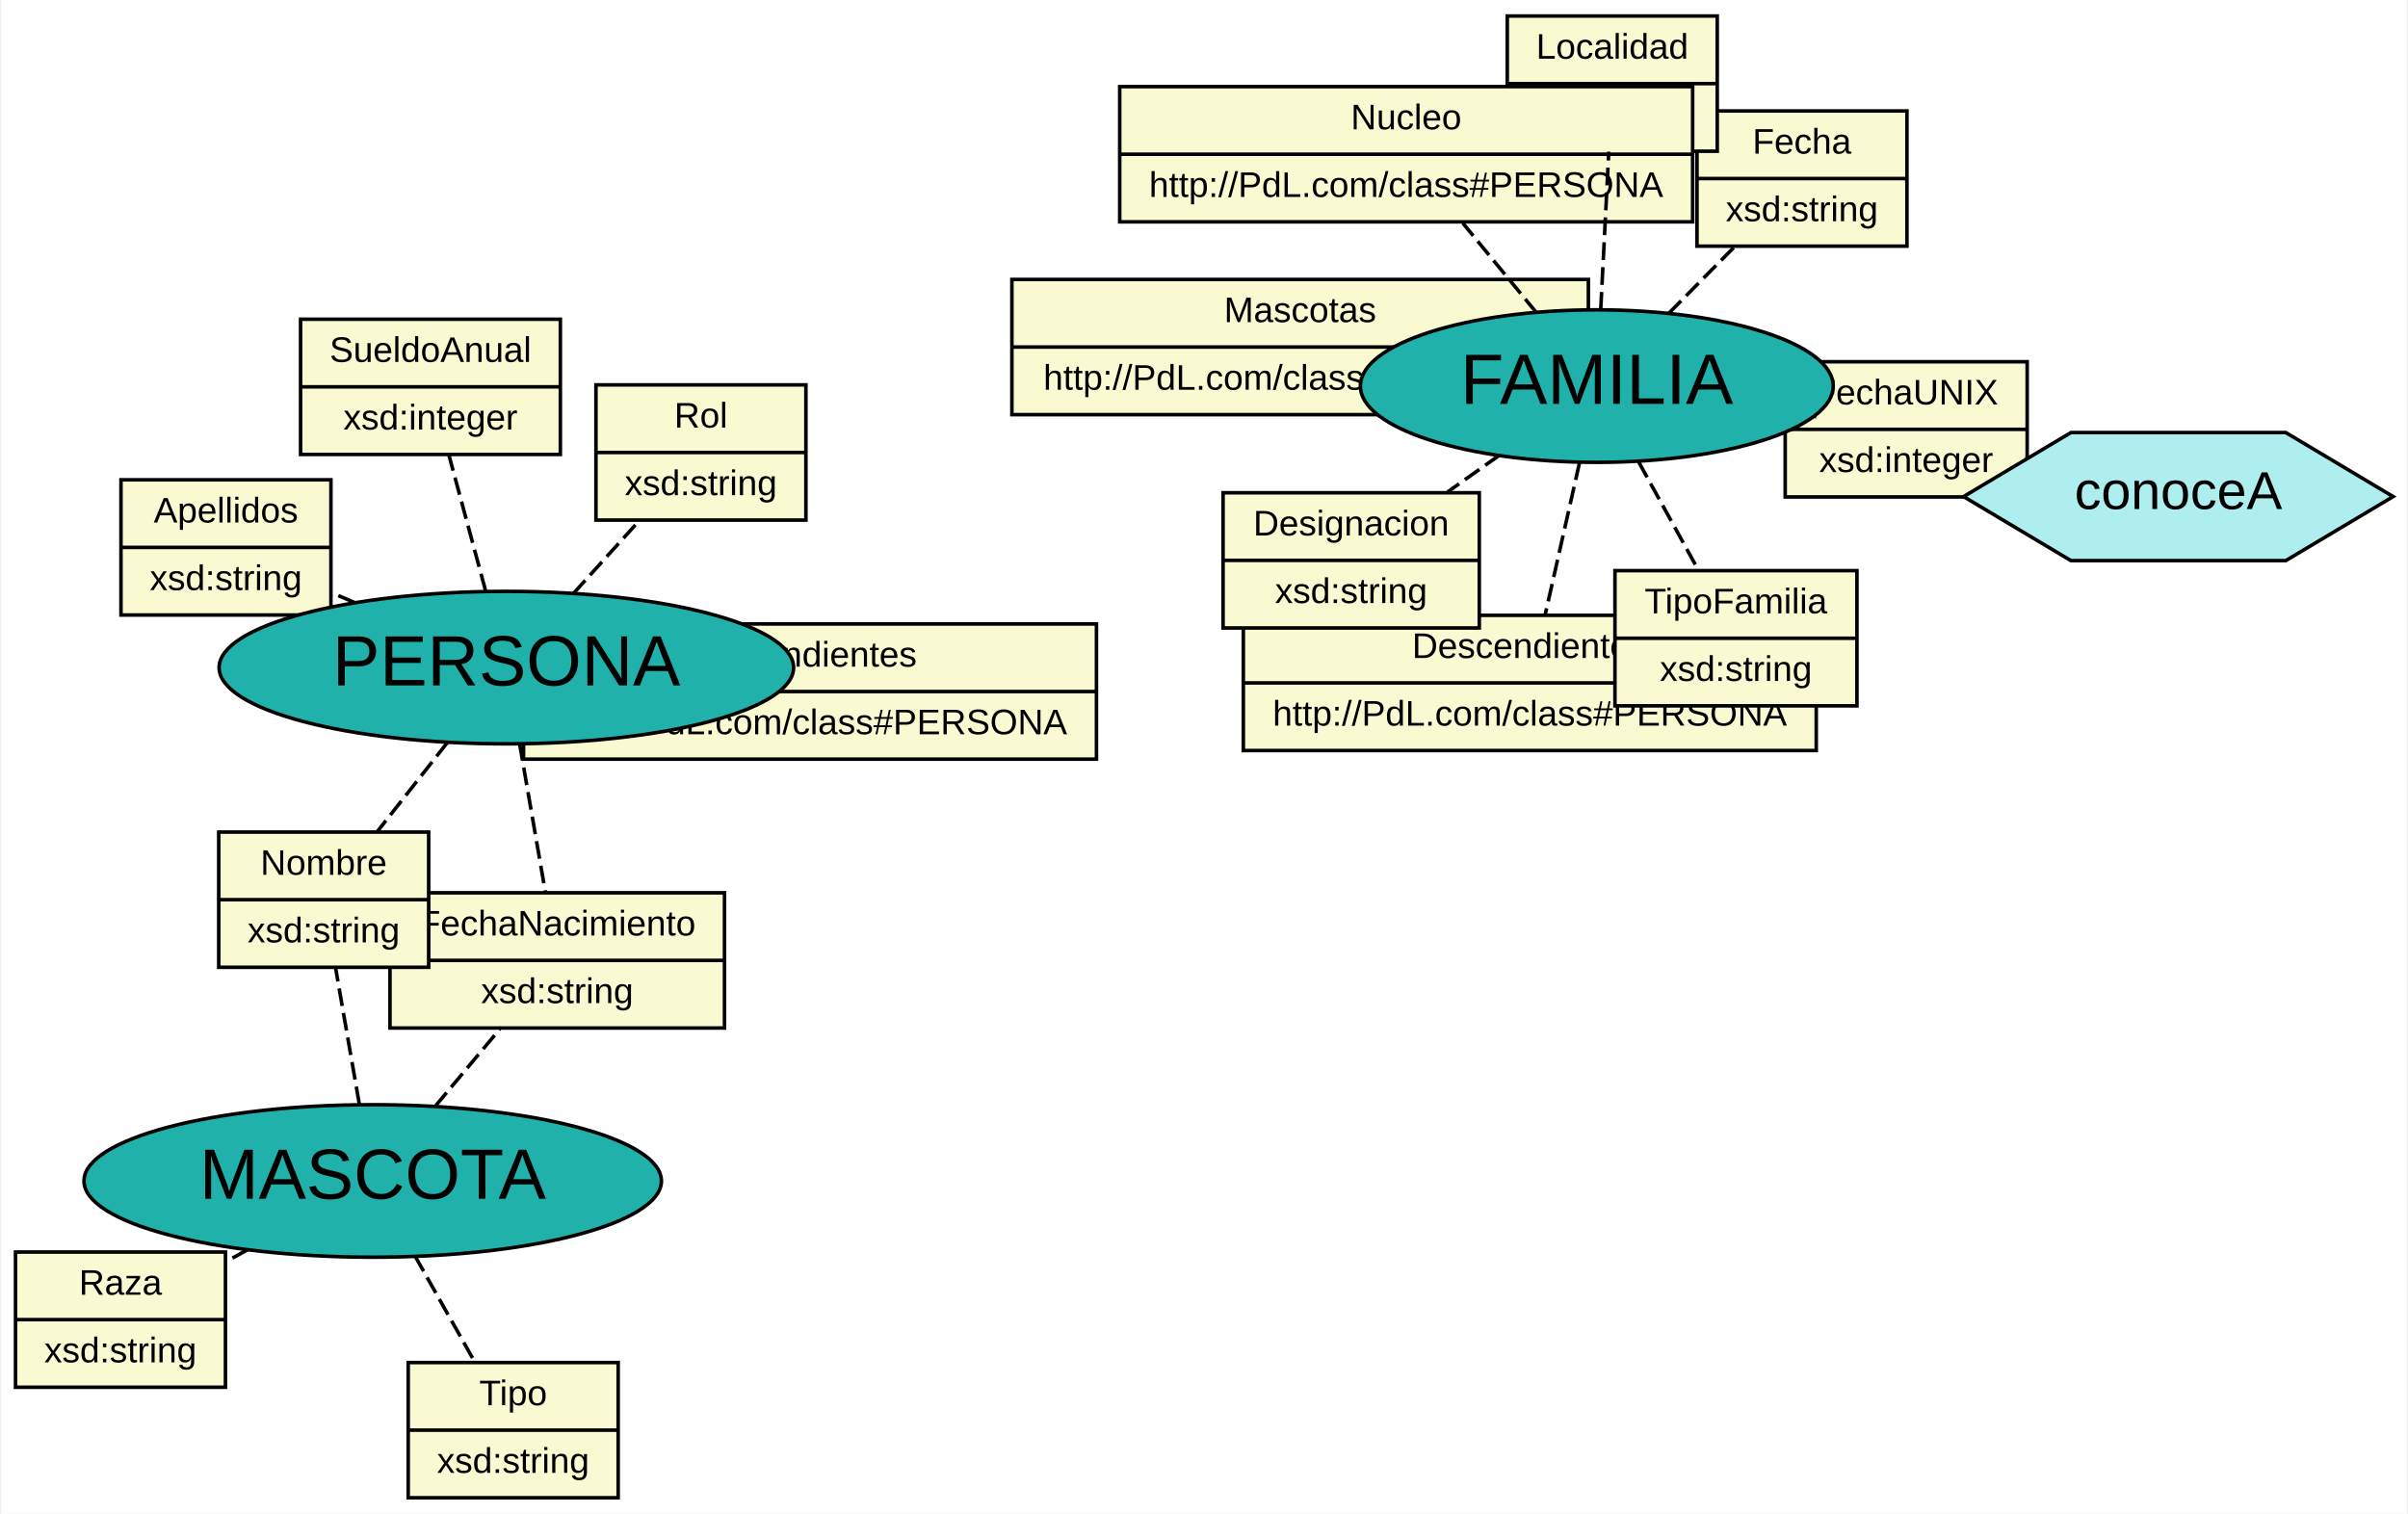
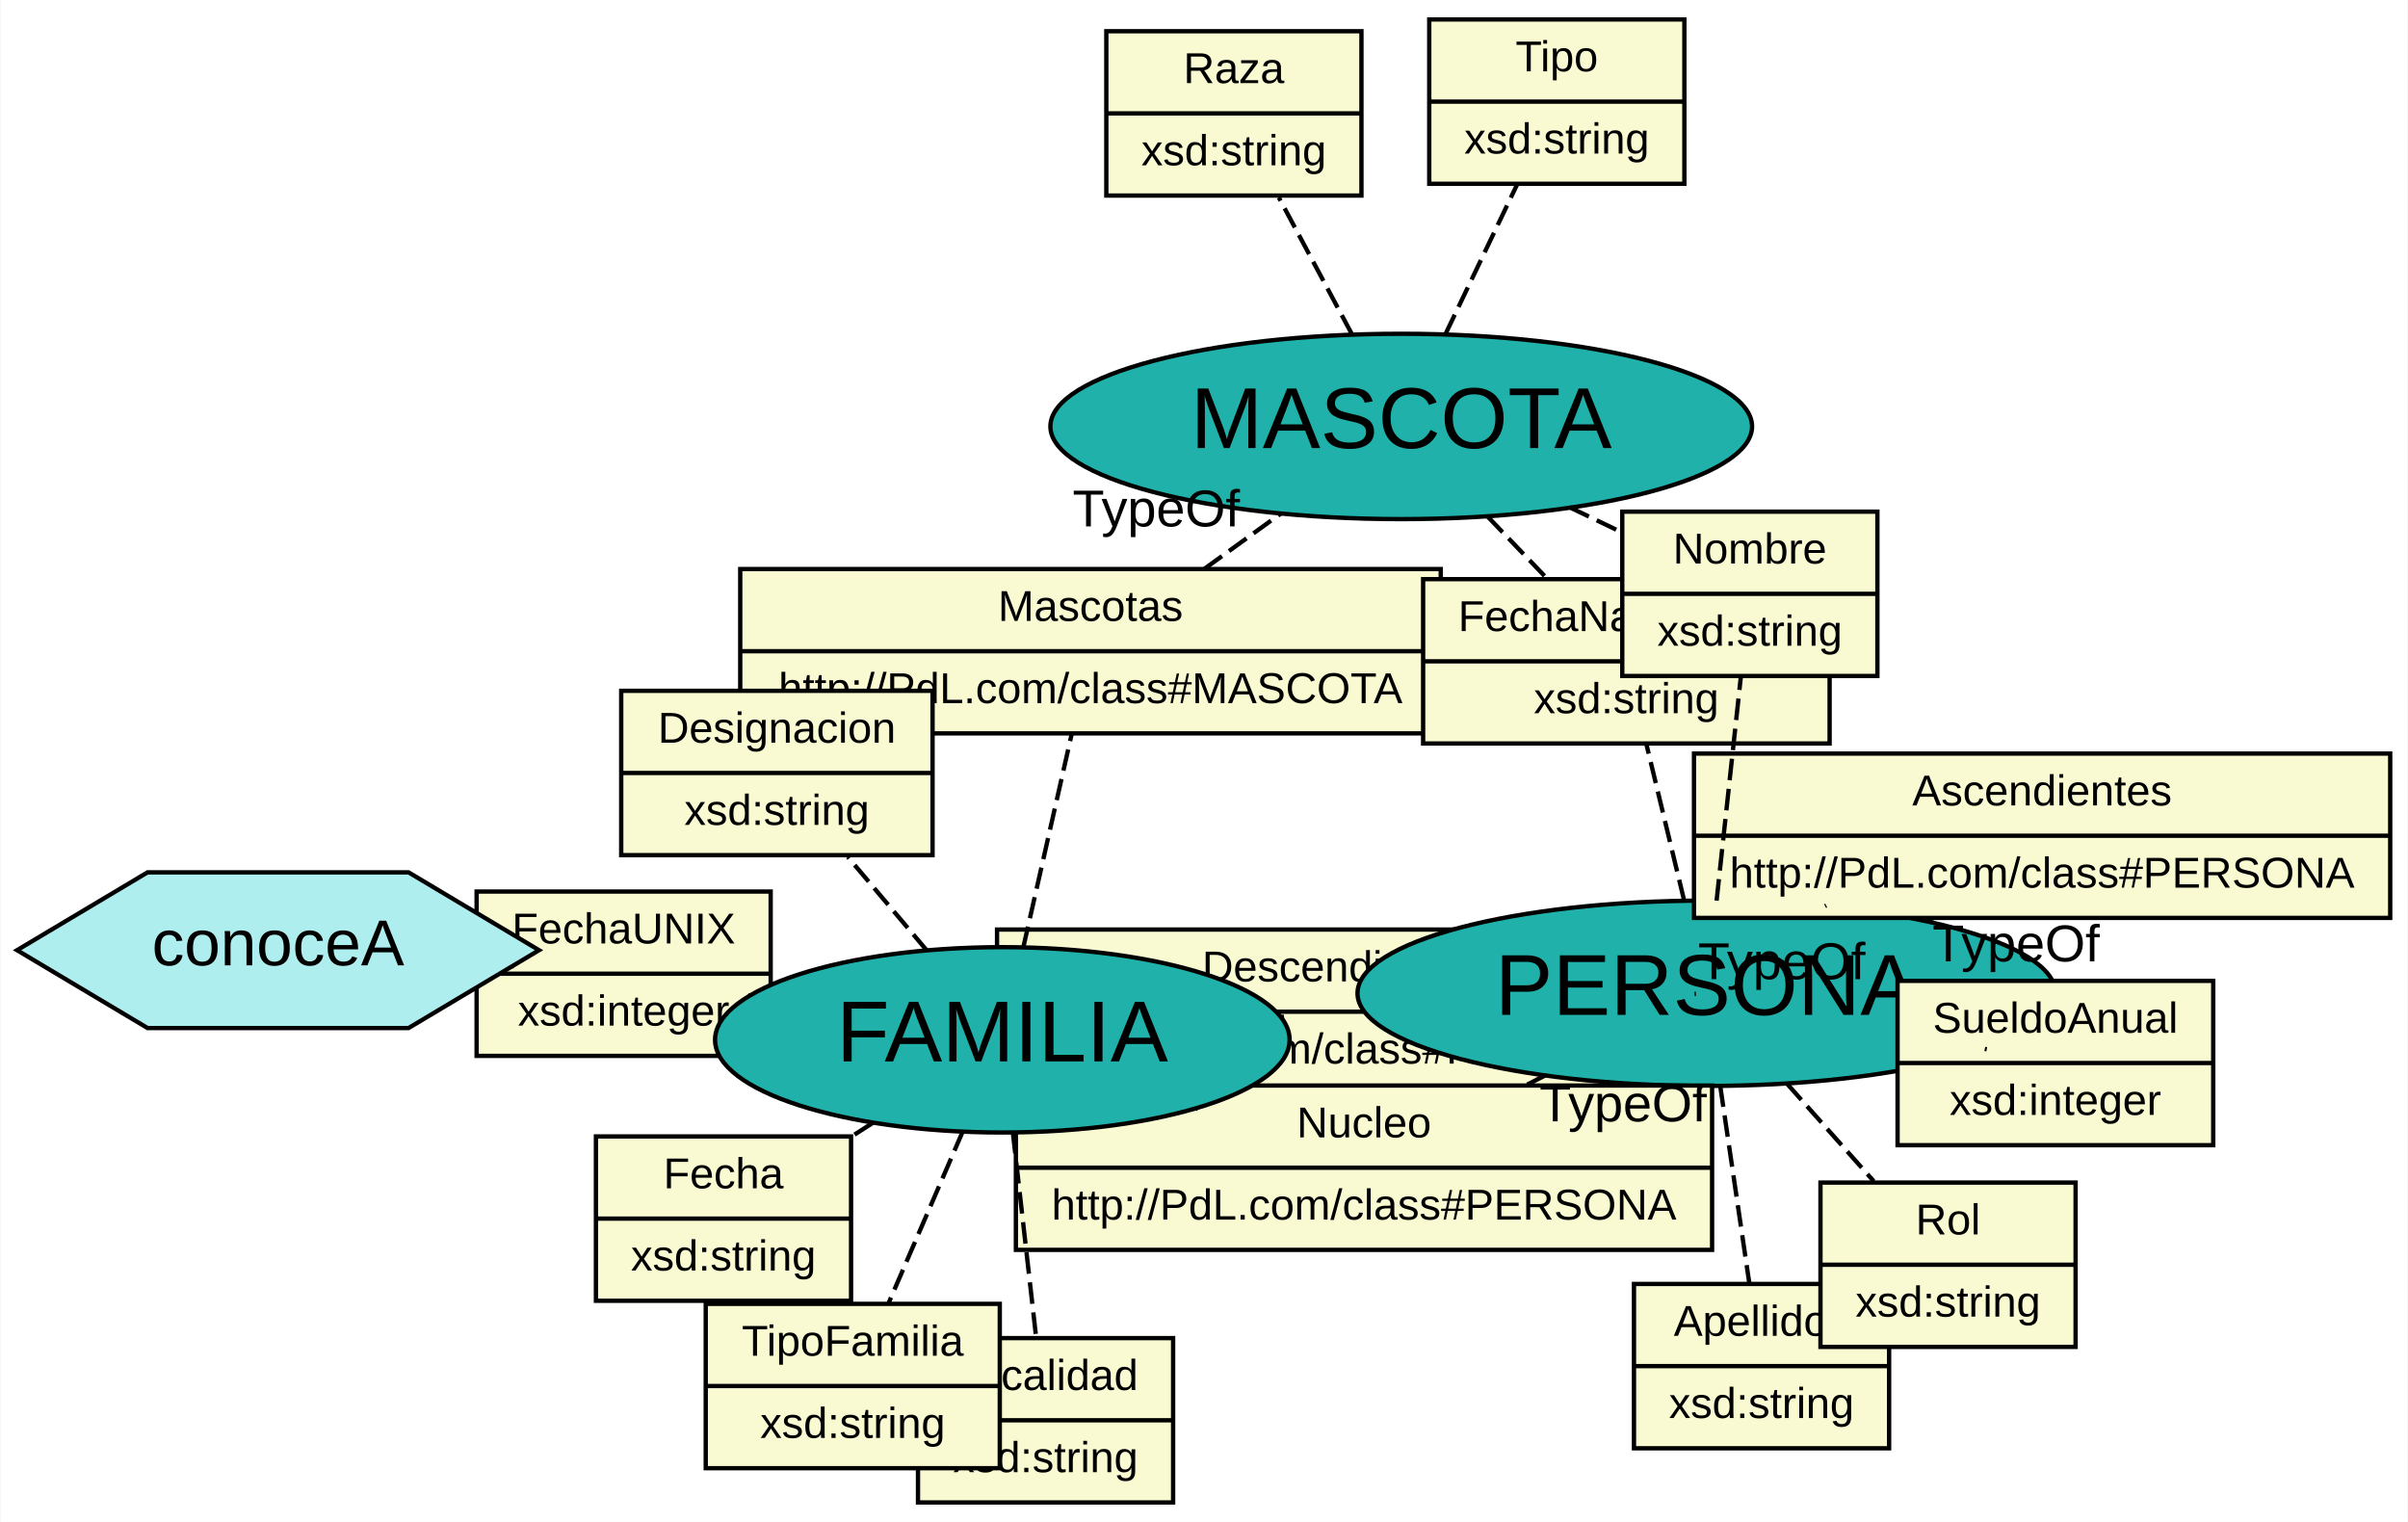
- <svg xmlns="http://www.w3.org/2000/svg" width="676pt" height="425pt" viewBox="0.00 0.00 675.97 425.43">
-   <g id="graph0" class="graph" transform="scale(1 1) rotate(0) translate(4 421.431)">
-     <polygon fill="#ffffff" stroke="transparent" points="-4,4 -4,-421.431 671.971,-421.431 671.971,4 -4,4" />
+ <svg xmlns="http://www.w3.org/2000/svg" width="557pt" height="352pt" viewBox="0.00 0.00 556.62 351.91">
+   <g id="graph0" class="graph" transform="scale(1 1) rotate(0) translate(4 347.9125)">
+     <polygon fill="#ffffff" stroke="transparent" points="-4,4 -4,-347.913 552.622,-347.913 552.622,4 -4,4" />
    <g id="node1" class="node">
-       <polygon fill="#fafad2" stroke="#000000" points="29.639,-248.587 29.639,-286.587 88.639,-286.587 88.639,-248.587 29.639,-248.587" />
-       <text text-anchor="middle" x="59.139" y="-274.587" font-family="Arial" font-size="10.00" fill="#000000">Apellidos</text>
-       <polyline fill="none" stroke="#000000" points="29.639,-267.587 88.639,-267.587 " />
-       <text text-anchor="middle" x="59.139" y="-255.587" font-family="Arial" font-size="10.00" fill="#000000">xsd:string</text>
+       <polygon fill="#fafad2" stroke="#000000" points="373.742,-13.024 373.742,-51.024 432.742,-51.024 432.742,-13.024 373.742,-13.024" />
+       <text text-anchor="middle" x="403.242" y="-39.024" font-family="Arial" font-size="10.00" fill="#000000">Apellidos</text>
+       <polyline fill="none" stroke="#000000" points="373.742,-32.024 432.742,-32.024 " />
+       <text text-anchor="middle" x="403.242" y="-20.024" font-family="Arial" font-size="10.00" fill="#000000">xsd:string</text>
    </g>
    <g id="node2" class="node">
-       <polygon fill="#fafad2" stroke="#000000" points="280,-304.896 280,-342.896 442,-342.896 442,-304.896 280,-304.896" />
-       <text text-anchor="middle" x="361" y="-330.896" font-family="Arial" font-size="10.00" fill="#000000">Mascotas</text>
-       <polyline fill="none" stroke="#000000" points="280,-323.896 442,-323.896 " />
-       <text text-anchor="middle" x="361" y="-311.896" font-family="Arial" font-size="10.00" fill="#000000">http://PdL.com/class#MASCOTA</text>
+       <polygon fill="#fafad2" stroke="#000000" points="167.061,-178.332 167.061,-216.332 329.061,-216.332 329.061,-178.332 167.061,-178.332" />
+       <text text-anchor="middle" x="248.061" y="-204.332" font-family="Arial" font-size="10.00" fill="#000000">Mascotas</text>
+       <polyline fill="none" stroke="#000000" points="167.061,-197.332 329.061,-197.332 " />
+       <text text-anchor="middle" x="248.061" y="-185.332" font-family="Arial" font-size="10.00" fill="#000000">http://PdL.com/class#MASCOTA</text>
+     </g>
+     <g id="node18" class="node">
+       <ellipse fill="#20b2aa" stroke="#000000" cx="319.921" cy="-249.306" rx="81.135" ry="21.429" />
+       <text text-anchor="middle" x="319.921" y="-244.306" font-family="Arial" font-size="20.00" fill="#000000">MASCOTA</text>
+     </g>
+     <g id="edge20" class="edge">
+       <path fill="none" stroke="#000000" stroke-dasharray="5,2" d="M274.411,-216.39C280.179,-220.562 286.302,-224.991 292.125,-229.202" />
+       <text text-anchor="middle" x="263.268" y="-226.196" font-family="Arial" font-size="12.00" fill="#000000">TypeOf</text>
    </g>
    <g id="node3" class="node">
-       <polygon fill="#fafad2" stroke="#000000" points="472.522,-352.25 472.522,-390.25 531.521,-390.25 531.521,-352.25 472.522,-352.25" />
-       <text text-anchor="middle" x="502.022" y="-378.25" font-family="Arial" font-size="10.00" fill="#000000">Fecha</text>
-       <polyline fill="none" stroke="#000000" points="472.522,-371.25 531.521,-371.25 " />
-       <text text-anchor="middle" x="502.022" y="-359.25" font-family="Arial" font-size="10.00" fill="#000000">xsd:string</text>
+       <polygon fill="#fafad2" stroke="#000000" points="133.69,-47.132 133.69,-85.132 192.69,-85.132 192.69,-47.132 133.69,-47.132" />
+       <text text-anchor="middle" x="163.19" y="-73.132" font-family="Arial" font-size="10.00" fill="#000000">Fecha</text>
+       <polyline fill="none" stroke="#000000" points="133.69,-66.132 192.69,-66.132 " />
+       <text text-anchor="middle" x="163.19" y="-54.132" font-family="Arial" font-size="10.00" fill="#000000">xsd:string</text>
    </g>
    <g id="node4" class="node">
-       <polygon fill="#fafad2" stroke="#000000" points="105.235,-132.516 105.235,-170.516 199.235,-170.516 199.235,-132.516 105.235,-132.516" />
-       <text text-anchor="middle" x="152.235" y="-158.516" font-family="Arial" font-size="10.00" fill="#000000">FechaNacimiento</text>
-       <polyline fill="none" stroke="#000000" points="105.235,-151.516 199.235,-151.516 " />
-       <text text-anchor="middle" x="152.235" y="-139.516" font-family="Arial" font-size="10.00" fill="#000000">xsd:string</text>
+       <polygon fill="#fafad2" stroke="#000000" points="324.984,-175.995 324.984,-213.995 418.984,-213.995 418.984,-175.995 324.984,-175.995" />
+       <text text-anchor="middle" x="371.984" y="-201.995" font-family="Arial" font-size="10.00" fill="#000000">FechaNacimiento</text>
+       <polyline fill="none" stroke="#000000" points="324.984,-194.995 418.984,-194.995 " />
+       <text text-anchor="middle" x="371.984" y="-182.995" font-family="Arial" font-size="10.00" fill="#000000">xsd:string</text>
    </g>
    <g id="node5" class="node">
-       <polygon fill="#fafad2" stroke="#000000" points="110.358,-.5 110.358,-38.5 169.358,-38.5 169.358,-.5 110.358,-.5" />
-       <text text-anchor="middle" x="139.858" y="-26.5" font-family="Arial" font-size="10.00" fill="#000000">Tipo</text>
-       <polyline fill="none" stroke="#000000" points="110.358,-19.5 169.358,-19.5 " />
-       <text text-anchor="middle" x="139.858" y="-7.5" font-family="Arial" font-size="10.00" fill="#000000">xsd:string</text>
+       <polygon fill="#fafad2" stroke="#000000" points="326.4,-305.413 326.4,-343.413 385.4,-343.413 385.4,-305.413 326.4,-305.413" />
+       <text text-anchor="middle" x="355.9" y="-331.413" font-family="Arial" font-size="10.00" fill="#000000">Tipo</text>
+       <polyline fill="none" stroke="#000000" points="326.4,-324.413 385.4,-324.413 " />
+       <text text-anchor="middle" x="355.9" y="-312.413" font-family="Arial" font-size="10.00" fill="#000000">xsd:string</text>
    </g>
    <g id="node6" class="node">
-       <polygon fill="#fafad2" stroke="#000000" points="345.036,-210.5 345.036,-248.5 506.036,-248.5 506.036,-210.5 345.036,-210.5" />
-       <text text-anchor="middle" x="425.536" y="-236.5" font-family="Arial" font-size="10.00" fill="#000000">Descendientes</text>
-       <polyline fill="none" stroke="#000000" points="345.036,-229.5 506.036,-229.5 " />
-       <text text-anchor="middle" x="425.536" y="-217.5" font-family="Arial" font-size="10.00" fill="#000000">http://PdL.com/class#PERSONA</text>
+       <polygon fill="#fafad2" stroke="#000000" points="226.449,-94.974 226.449,-132.974 387.449,-132.974 387.449,-94.974 226.449,-94.974" />
+       <text text-anchor="middle" x="306.949" y="-120.974" font-family="Arial" font-size="10.00" fill="#000000">Descendientes</text>
+       <polyline fill="none" stroke="#000000" points="226.449,-113.974 387.449,-113.974 " />
+       <text text-anchor="middle" x="306.949" y="-101.974" font-family="Arial" font-size="10.00" fill="#000000">http://PdL.com/class#PERSONA</text>
+     </g>
+     <g id="node17" class="node">
+       <ellipse fill="#20b2aa" stroke="#000000" cx="390.527" cy="-118.237" rx="80.721" ry="21.429" />
+       <text text-anchor="middle" x="390.527" y="-113.237" font-family="Arial" font-size="20.00" fill="#000000">PERSONA</text>
+     </g>
+     <g id="edge21" class="edge">
+       <path fill="none" stroke="#000000" stroke-dasharray="5,2" d="M387.747,-118.095C387.858,-118.101 387.966,-118.106 388.071,-118.111" />
+       <text text-anchor="middle" x="407.909" y="-121.503" font-family="Arial" font-size="12.00" fill="#000000">TypeOf</text>
    </g>
    <g id="node7" class="node">
-       <polygon fill="#fafad2" stroke="#000000" points="0,-31.555 0,-69.555 59,-69.555 59,-31.555 0,-31.555" />
-       <text text-anchor="middle" x="29.5" y="-57.555" font-family="Arial" font-size="10.00" fill="#000000">Raza</text>
-       <polyline fill="none" stroke="#000000" points="0,-50.555 59,-50.555 " />
-       <text text-anchor="middle" x="29.5" y="-38.555" font-family="Arial" font-size="10.00" fill="#000000">xsd:string</text>
+       <polygon fill="#fafad2" stroke="#000000" points="251.719,-302.693 251.719,-340.693 310.719,-340.693 310.719,-302.693 251.719,-302.693" />
+       <text text-anchor="middle" x="281.219" y="-328.693" font-family="Arial" font-size="10.00" fill="#000000">Raza</text>
+       <polyline fill="none" stroke="#000000" points="251.719,-321.693 310.719,-321.693 " />
+       <text text-anchor="middle" x="281.219" y="-309.693" font-family="Arial" font-size="10.00" fill="#000000">xsd:string</text>
    </g>
    <g id="node8" class="node">
-       <polygon fill="#fafad2" stroke="#000000" points="419.213,-378.931 419.213,-416.931 478.213,-416.931 478.213,-378.931 419.213,-378.931" />
-       <text text-anchor="middle" x="448.713" y="-404.931" font-family="Arial" font-size="10.00" fill="#000000">Localidad</text>
-       <polyline fill="none" stroke="#000000" points="419.213,-397.931 478.213,-397.931 " />
-       <text text-anchor="middle" x="448.713" y="-385.931" font-family="Arial" font-size="10.00" fill="#000000">xsd:string</text>
+       <polygon fill="#fafad2" stroke="#000000" points="208.169,-.5 208.169,-38.5 267.169,-38.5 267.169,-.5 208.169,-.5" />
+       <text text-anchor="middle" x="237.669" y="-26.5" font-family="Arial" font-size="10.00" fill="#000000">Localidad</text>
+       <polyline fill="none" stroke="#000000" points="208.169,-19.5 267.169,-19.5 " />
+       <text text-anchor="middle" x="237.669" y="-7.5" font-family="Arial" font-size="10.00" fill="#000000">xsd:string</text>
    </g>
    <g id="node9" class="node">
-       <polygon fill="#fafad2" stroke="#000000" points="163.113,-275.262 163.113,-313.262 222.113,-313.262 222.113,-275.262 163.113,-275.262" />
-       <text text-anchor="middle" x="192.613" y="-301.262" font-family="Arial" font-size="10.00" fill="#000000">Rol</text>
-       <polyline fill="none" stroke="#000000" points="163.113,-294.262 222.113,-294.262 " />
-       <text text-anchor="middle" x="192.613" y="-282.262" font-family="Arial" font-size="10.00" fill="#000000">xsd:string</text>
+       <polygon fill="#fafad2" stroke="#000000" points="416.871,-36.466 416.871,-74.466 475.871,-74.466 475.871,-36.466 416.871,-36.466" />
+       <text text-anchor="middle" x="446.371" y="-62.466" font-family="Arial" font-size="10.00" fill="#000000">Rol</text>
+       <polyline fill="none" stroke="#000000" points="416.871,-55.466 475.871,-55.466 " />
+       <text text-anchor="middle" x="446.371" y="-43.466" font-family="Arial" font-size="10.00" fill="#000000">xsd:string</text>
    </g>
    <g id="node10" class="node">
-       <polygon fill="#fafad2" stroke="#000000" points="80.111,-293.711 80.111,-331.711 153.111,-331.711 153.111,-293.711 80.111,-293.711" />
-       <text text-anchor="middle" x="116.611" y="-319.711" font-family="Arial" font-size="10.00" fill="#000000">SueldoAnual</text>
-       <polyline fill="none" stroke="#000000" points="80.111,-312.711 153.111,-312.711 " />
-       <text text-anchor="middle" x="116.611" y="-300.711" font-family="Arial" font-size="10.00" fill="#000000">xsd:integer</text>
+       <polygon fill="#fafad2" stroke="#000000" points="434.7,-83.108 434.7,-121.108 507.7,-121.108 507.7,-83.108 434.7,-83.108" />
+       <text text-anchor="middle" x="471.2" y="-109.108" font-family="Arial" font-size="10.00" fill="#000000">SueldoAnual</text>
+       <polyline fill="none" stroke="#000000" points="434.7,-102.108 507.7,-102.108 " />
+       <text text-anchor="middle" x="471.2" y="-90.108" font-family="Arial" font-size="10.00" fill="#000000">xsd:integer</text>
    </g>
    <g id="node11" class="node">
-       <polygon fill="#fafad2" stroke="#000000" points="497.308,-281.765 497.308,-319.765 565.308,-319.765 565.308,-281.765 497.308,-281.765" />
-       <text text-anchor="middle" x="531.308" y="-307.765" font-family="Arial" font-size="10.00" fill="#000000">FechaUNIX</text>
-       <polyline fill="none" stroke="#000000" points="497.308,-300.765 565.308,-300.765 " />
-       <text text-anchor="middle" x="531.308" y="-288.765" font-family="Arial" font-size="10.00" fill="#000000">xsd:integer</text>
+       <polygon fill="#fafad2" stroke="#000000" points="106.1,-103.76 106.1,-141.76 174.1,-141.76 174.1,-103.76 106.1,-103.76" />
+       <text text-anchor="middle" x="140.1" y="-129.76" font-family="Arial" font-size="10.00" fill="#000000">FechaUNIX</text>
+       <polyline fill="none" stroke="#000000" points="106.1,-122.76 174.1,-122.76 " />
+       <text text-anchor="middle" x="140.1" y="-110.76" font-family="Arial" font-size="10.00" fill="#000000">xsd:integer</text>
    </g>
    <g id="node12" class="node">
-       <polygon fill="#fafad2" stroke="#000000" points="310.297,-359.084 310.297,-397.084 471.297,-397.084 471.297,-359.084 310.297,-359.084" />
-       <text text-anchor="middle" x="390.797" y="-385.084" font-family="Arial" font-size="10.00" fill="#000000">Nucleo</text>
-       <polyline fill="none" stroke="#000000" points="310.297,-378.084 471.297,-378.084 " />
-       <text text-anchor="middle" x="390.797" y="-366.084" font-family="Arial" font-size="10.00" fill="#000000">http://PdL.com/class#PERSONA</text>
+       <polygon fill="#fafad2" stroke="#000000" points="230.808,-58.903 230.808,-96.903 391.808,-96.903 391.808,-58.903 230.808,-58.903" />
+       <text text-anchor="middle" x="311.308" y="-84.903" font-family="Arial" font-size="10.00" fill="#000000">Nucleo</text>
+       <polyline fill="none" stroke="#000000" points="230.808,-77.903 391.808,-77.903 " />
+       <text text-anchor="middle" x="311.308" y="-65.903" font-family="Arial" font-size="10.00" fill="#000000">http://PdL.com/class#PERSONA</text>
+     </g>
+     <g id="edge22" class="edge">
+       <path fill="none" stroke="#000000" stroke-dasharray="5,2" d="M349.061,-97.125C350.496,-97.855 351.934,-98.587 353.368,-99.317" />
+       <text text-anchor="middle" x="371.214" y="-88.621" font-family="Arial" font-size="12.00" fill="#000000">TypeOf</text>
    </g>
    <g id="node13" class="node">
-       <polygon fill="#fafad2" stroke="#000000" points="57.106,-149.582 57.106,-187.582 116.106,-187.582 116.106,-149.582 57.106,-149.582" />
-       <text text-anchor="middle" x="86.606" y="-175.582" font-family="Arial" font-size="10.00" fill="#000000">Nombre</text>
-       <polyline fill="none" stroke="#000000" points="57.106,-168.582 116.106,-168.582 " />
-       <text text-anchor="middle" x="86.606" y="-156.582" font-family="Arial" font-size="10.00" fill="#000000">xsd:string</text>
+       <polygon fill="#fafad2" stroke="#000000" points="371.035,-191.6 371.035,-229.6 430.035,-229.6 430.035,-191.6 371.035,-191.6" />
+       <text text-anchor="middle" x="400.535" y="-217.6" font-family="Arial" font-size="10.00" fill="#000000">Nombre</text>
+       <polyline fill="none" stroke="#000000" points="371.035,-210.6 430.035,-210.6 " />
+       <text text-anchor="middle" x="400.535" y="-198.6" font-family="Arial" font-size="10.00" fill="#000000">xsd:string</text>
    </g>
    <g id="node14" class="node">
-       <polygon fill="#fafad2" stroke="#000000" points="142.765,-208.077 142.765,-246.077 303.765,-246.077 303.765,-208.077 142.765,-208.077" />
-       <text text-anchor="middle" x="223.265" y="-234.077" font-family="Arial" font-size="10.00" fill="#000000">Ascendientes</text>
-       <polyline fill="none" stroke="#000000" points="142.765,-227.077 303.765,-227.077 " />
-       <text text-anchor="middle" x="223.265" y="-215.077" font-family="Arial" font-size="10.00" fill="#000000">http://PdL.com/class#PERSONA</text>
+       <polygon fill="#fafad2" stroke="#000000" points="387.622,-135.663 387.622,-173.663 548.622,-173.663 548.622,-135.663 387.622,-135.663" />
+       <text text-anchor="middle" x="468.122" y="-161.663" font-family="Arial" font-size="10.00" fill="#000000">Ascendientes</text>
+       <polyline fill="none" stroke="#000000" points="387.622,-154.663 548.622,-154.663 " />
+       <text text-anchor="middle" x="468.122" y="-142.663" font-family="Arial" font-size="10.00" fill="#000000">http://PdL.com/class#PERSONA</text>
+     </g>
+     <g id="edge23" class="edge">
+       <path fill="none" stroke="#000000" stroke-dasharray="5,2" d="M442.876,-135.617C442.365,-135.351 441.851,-135.085 441.333,-134.82" />
+       <text text-anchor="middle" x="462.105" y="-125.618" font-family="Arial" font-size="12.00" fill="#000000">TypeOf</text>
    </g>
    <g id="node15" class="node">
-       <polygon fill="#fafad2" stroke="#000000" points="339.345,-244.944 339.345,-282.944 411.345,-282.944 411.345,-244.944 339.345,-244.944" />
-       <text text-anchor="middle" x="375.345" y="-270.944" font-family="Arial" font-size="10.00" fill="#000000">Designacion</text>
-       <polyline fill="none" stroke="#000000" points="339.345,-263.944 411.345,-263.944 " />
-       <text text-anchor="middle" x="375.345" y="-251.944" font-family="Arial" font-size="10.00" fill="#000000">xsd:string</text>
+       <polygon fill="#fafad2" stroke="#000000" points="139.538,-150.174 139.538,-188.174 211.538,-188.174 211.538,-150.174 139.538,-150.174" />
+       <text text-anchor="middle" x="175.538" y="-176.174" font-family="Arial" font-size="10.00" fill="#000000">Designacion</text>
+       <polyline fill="none" stroke="#000000" points="139.538,-169.174 211.538,-169.174 " />
+       <text text-anchor="middle" x="175.538" y="-157.174" font-family="Arial" font-size="10.00" fill="#000000">xsd:string</text>
    </g>
    <g id="node16" class="node">
-       <polygon fill="#fafad2" stroke="#000000" points="449.471,-223.056 449.471,-261.056 517.471,-261.056 517.471,-223.056 449.471,-223.056" />
-       <text text-anchor="middle" x="483.471" y="-249.056" font-family="Arial" font-size="10.00" fill="#000000">TipoFamilia</text>
-       <polyline fill="none" stroke="#000000" points="449.471,-242.056 517.471,-242.056 " />
-       <text text-anchor="middle" x="483.471" y="-230.056" font-family="Arial" font-size="10.00" fill="#000000">xsd:string</text>
-     </g>
-     <g id="node17" class="node">
-       <ellipse fill="#20b2aa" stroke="#000000" cx="137.938" cy="-233.806" rx="80.721" ry="21.429" />
-       <text text-anchor="middle" x="137.938" y="-228.806" font-family="Arial" font-size="20.00" fill="#000000">PERSONA</text>
+       <polygon fill="#fafad2" stroke="#000000" points="159.085,-8.421 159.085,-46.421 227.085,-46.421 227.085,-8.421 159.085,-8.421" />
+       <text text-anchor="middle" x="193.085" y="-34.421" font-family="Arial" font-size="10.00" fill="#000000">TipoFamilia</text>
+       <polyline fill="none" stroke="#000000" points="159.085,-27.421 227.085,-27.421 " />
+       <text text-anchor="middle" x="193.085" y="-15.421" font-family="Arial" font-size="10.00" fill="#000000">xsd:string</text>
    </g>
    <g id="edge2" class="edge">
-       <path fill="none" stroke="#000000" stroke-dasharray="5,2" d="M95.31,-252.081C93.134,-253.014 90.971,-253.941 88.849,-254.851" />
+       <path fill="none" stroke="#000000" stroke-dasharray="5,2" d="M393.67,-96.926C395.744,-82.864 398.437,-64.604 400.438,-51.035" />
    </g>
    <g id="edge4" class="edge">
-       <path fill="none" stroke="#000000" stroke-dasharray="5,2" d="M141.619,-212.614C143.87,-199.662 146.725,-183.228 148.907,-170.667" />
+       <path fill="none" stroke="#000000" stroke-dasharray="5,2" d="M385.362,-139.618C382.619,-150.974 379.274,-164.819 376.616,-175.824" />
    </g>
    <g id="edge3" class="edge">
-       <path fill="none" stroke="#000000" stroke-dasharray="5,2" d="M156.754,-254.612C162.808,-261.306 169.482,-268.686 175.414,-275.245" />
+       <path fill="none" stroke="#000000" stroke-dasharray="5,2" d="M409.123,-97.335C415.595,-90.059 422.823,-81.935 429.177,-74.793" />
    </g>
    <g id="edge5" class="edge">
-       <path fill="none" stroke="#000000" stroke-dasharray="5,2" d="M132.11,-255.367C128.879,-267.322 124.896,-282.058 121.777,-293.598" />
+       <path fill="none" stroke="#000000" stroke-dasharray="5,2" d="M454.875,-105.372C455.025,-105.342 455.174,-105.312 455.322,-105.282" />
    </g>
    <g id="edge1" class="edge">
-       <path fill="none" stroke="#000000" stroke-dasharray="5,2" d="M121.413,-212.81C115.083,-204.766 107.898,-195.638 101.708,-187.772" />
+       <path fill="none" stroke="#000000" stroke-dasharray="5,2" d="M392.849,-139.659C394.546,-155.326 396.829,-176.392 398.465,-191.49" />
    </g>
    <g id="edge6" class="edge">
-       <path fill="none" stroke="#000000" stroke-dasharray="5,2" d="M215.39,-227.698C215.543,-227.686 215.693,-227.674 215.842,-227.662" />
-     </g>
-     <g id="node18" class="node">
-       <ellipse fill="#20b2aa" stroke="#000000" cx="100.379" cy="-89.53" rx="81.135" ry="21.429" />
-       <text text-anchor="middle" x="100.379" y="-84.53" font-family="Arial" font-size="20.00" fill="#000000">MASCOTA</text>
+       <path fill="none" stroke="#000000" stroke-dasharray="5,2" d="M417.945,-138.4C418.028,-138.442 418.112,-138.485 418.196,-138.528" />
    </g>
    <g id="edge10" class="edge">
-       <path fill="none" stroke="#000000" stroke-dasharray="5,2" d="M117.935,-110.516C123.812,-117.54 130.331,-125.333 136.094,-132.222" />
+       <path fill="none" stroke="#000000" stroke-dasharray="5,2" d="M339.901,-228.464C344.374,-223.797 349.1,-218.867 353.509,-214.268" />
    </g>
    <g id="edge7" class="edge">
-       <path fill="none" stroke="#000000" stroke-dasharray="5,2" d="M112.224,-68.519C117.585,-59.011 123.874,-47.853 129.098,-38.587" />
+       <path fill="none" stroke="#000000" stroke-dasharray="5,2" d="M330.135,-270.628C335.37,-281.557 341.693,-294.757 346.766,-305.345" />
    </g>
    <g id="edge9" class="edge">
-       <path fill="none" stroke="#000000" stroke-dasharray="5,2" d="M65.355,-70.271C63.262,-69.121 61.168,-67.969 59.1,-66.832" />
+       <path fill="none" stroke="#000000" stroke-dasharray="5,2" d="M308.518,-270.633C303.167,-280.642 296.834,-292.487 291.616,-302.247" />
    </g>
    <g id="edge8" class="edge">
-       <path fill="none" stroke="#000000" stroke-dasharray="5,2" d="M96.616,-111.132C94.529,-123.109 91.957,-137.872 89.942,-149.434" />
+       <path fill="none" stroke="#000000" stroke-dasharray="5,2" d="M358.811,-230.633C362.837,-228.7 366.882,-226.758 370.786,-224.884" />
    </g>
    <g id="node19" class="node">
-       <ellipse fill="#20b2aa" stroke="#000000" cx="444.37" cy="-312.925" rx="66.436" ry="21.429" />
-       <text text-anchor="middle" x="444.37" y="-307.925" font-family="Arial" font-size="20.00" fill="#000000">FAMILIA</text>
+       <ellipse fill="#20b2aa" stroke="#000000" cx="227.674" cy="-107.471" rx="66.436" ry="21.429" />
+       <text text-anchor="middle" x="227.674" y="-102.471" font-family="Arial" font-size="20.00" fill="#000000">FAMILIA</text>
    </g>
    <g id="edge18" class="edge">
-       <path fill="none" stroke="#000000" stroke-dasharray="5,2" d="M382.905,-321.014C382.807,-321.027 382.709,-321.039 382.612,-321.052" />
+       <path fill="none" stroke="#000000" stroke-dasharray="5,2" d="M232.505,-128.767C235.92,-143.818 240.457,-163.816 243.749,-178.328" />
    </g>
    <g id="edge12" class="edge">
-       <path fill="none" stroke="#000000" stroke-dasharray="5,2" d="M464.534,-333.324C470.509,-339.369 477.03,-345.967 482.935,-351.94" />
+       <path fill="none" stroke="#000000" stroke-dasharray="5,2" d="M197.697,-88.254C196.118,-87.242 194.532,-86.225 192.954,-85.213" />
    </g>
    <g id="edge17" class="edge">
-       <path fill="none" stroke="#000000" stroke-dasharray="5,2" d="M439.52,-291.441C436.533,-278.213 432.738,-261.404 429.856,-248.635" />
+       <path fill="none" stroke="#000000" stroke-dasharray="5,2" d="M292.408,-112.781C292.543,-112.792 292.677,-112.803 292.81,-112.814" />
    </g>
    <g id="edge13" class="edge">
-       <path fill="none" stroke="#000000" stroke-dasharray="5,2" d="M445.466,-334.376C446.165,-348.049 447.062,-365.611 447.736,-378.808" />
+       <path fill="none" stroke="#000000" stroke-dasharray="5,2" d="M230.094,-86.176C231.746,-71.633 233.916,-52.532 235.51,-38.504" />
    </g>
    <g id="edge11" class="edge">
-       <path fill="none" stroke="#000000" stroke-dasharray="5,2" d="M505.694,-304.348C505.807,-304.332 505.919,-304.316 506.031,-304.3" />
+       <path fill="none" stroke="#000000" stroke-dasharray="5,2" d="M169.261,-117.669C169.136,-117.691 169.01,-117.713 168.885,-117.735" />
    </g>
    <g id="edge16" class="edge">
-       <path fill="none" stroke="#000000" stroke-dasharray="5,2" d="M427.419,-333.542C420.798,-341.595 413.245,-350.781 406.726,-358.711" />
+       <path fill="none" stroke="#000000" stroke-dasharray="5,2" d="M272.429,-91.648C272.584,-91.593 272.74,-91.538 272.895,-91.484" />
    </g>
    <g id="edge15" class="edge">
-       <path fill="none" stroke="#000000" stroke-dasharray="5,2" d="M417.09,-293.567C412.266,-290.144 407.245,-286.581 402.427,-283.162" />
+       <path fill="none" stroke="#000000" stroke-dasharray="5,2" d="M210.313,-128.017C204.389,-135.029 197.787,-142.843 191.94,-149.762" />
    </g>
    <g id="edge14" class="edge">
-       <path fill="none" stroke="#000000" stroke-dasharray="5,2" d="M456.102,-291.662C461.411,-282.04 467.64,-270.749 472.814,-261.372" />
+       <path fill="none" stroke="#000000" stroke-dasharray="5,2" d="M218.586,-86.439C213.262,-74.117 206.587,-58.669 201.401,-46.668" />
    </g>
    <g id="node20" class="node">
-       <polygon fill="#afeeee" stroke="#000000" points="668.15,-281.868 637.971,-299.868 577.613,-299.868 547.434,-281.868 577.613,-263.868 637.971,-263.868 668.15,-281.868" />
-       <text text-anchor="middle" x="607.792" y="-278.368" font-family="Arial" font-size="15.00" fill="#000000">conoceA</text>
+       <polygon fill="#afeeee" stroke="#000000" points="120.536,-128.198 90.357,-146.198 30,-146.198 -.179,-128.198 30,-110.198 90.357,-110.198 120.536,-128.198" />
+       <text text-anchor="middle" x="60.179" y="-124.698" font-family="Arial" font-size="15.00" fill="#000000">conoceA</text>
    </g>
    <g id="edge19" class="edge">
-       <path fill="none" stroke="#000000" stroke-dasharray="5,2" d="M565.078,-292.421C564.941,-292.455 564.804,-292.489 564.668,-292.523" />
+       <path fill="none" stroke="#000000" stroke-dasharray="5,2" d="M114.373,-124.511C114.484,-124.503 114.595,-124.496 114.706,-124.488" />
    </g>
  </g>
</svg>
